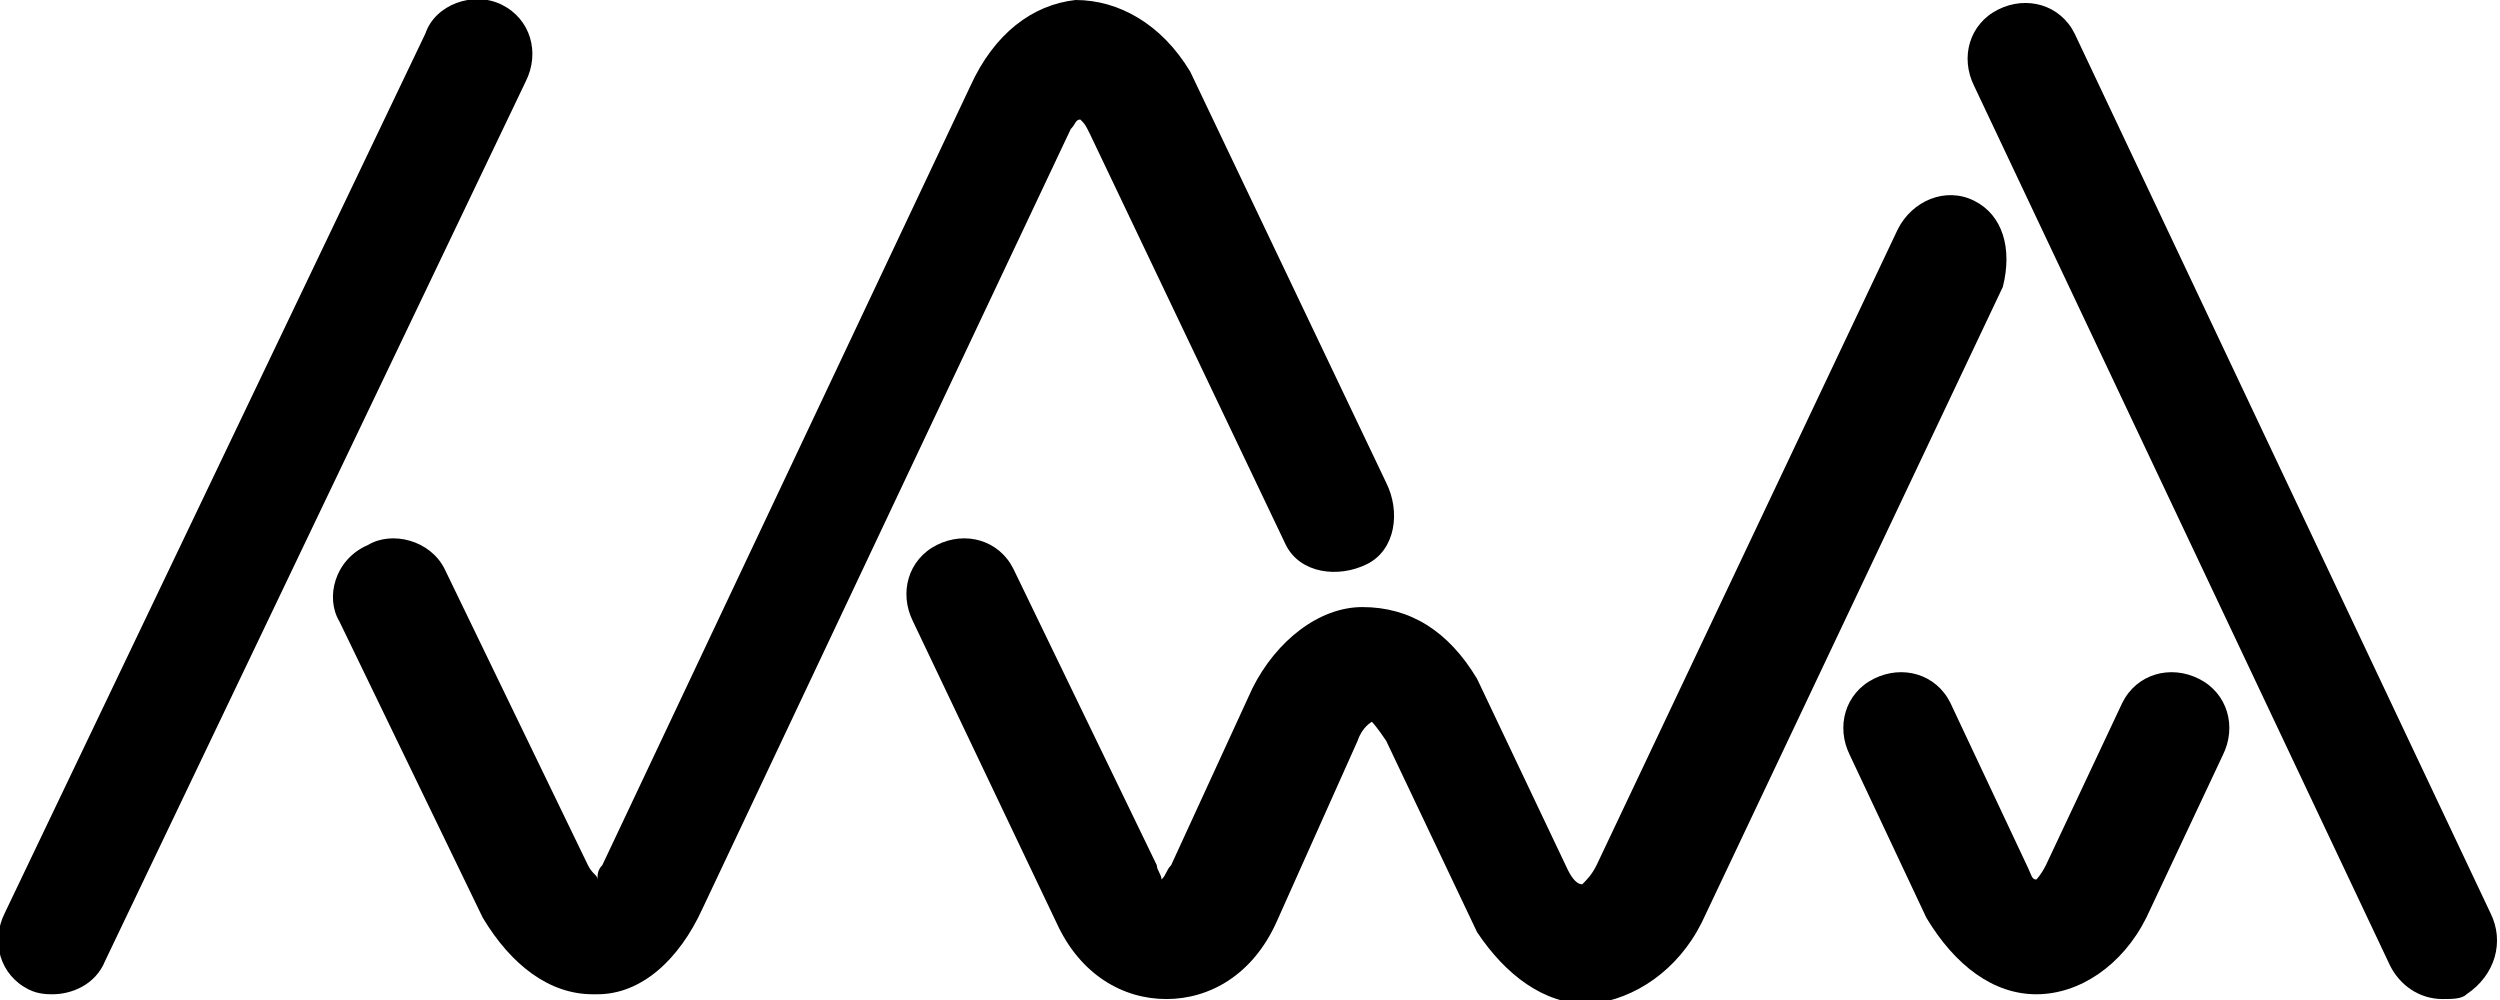
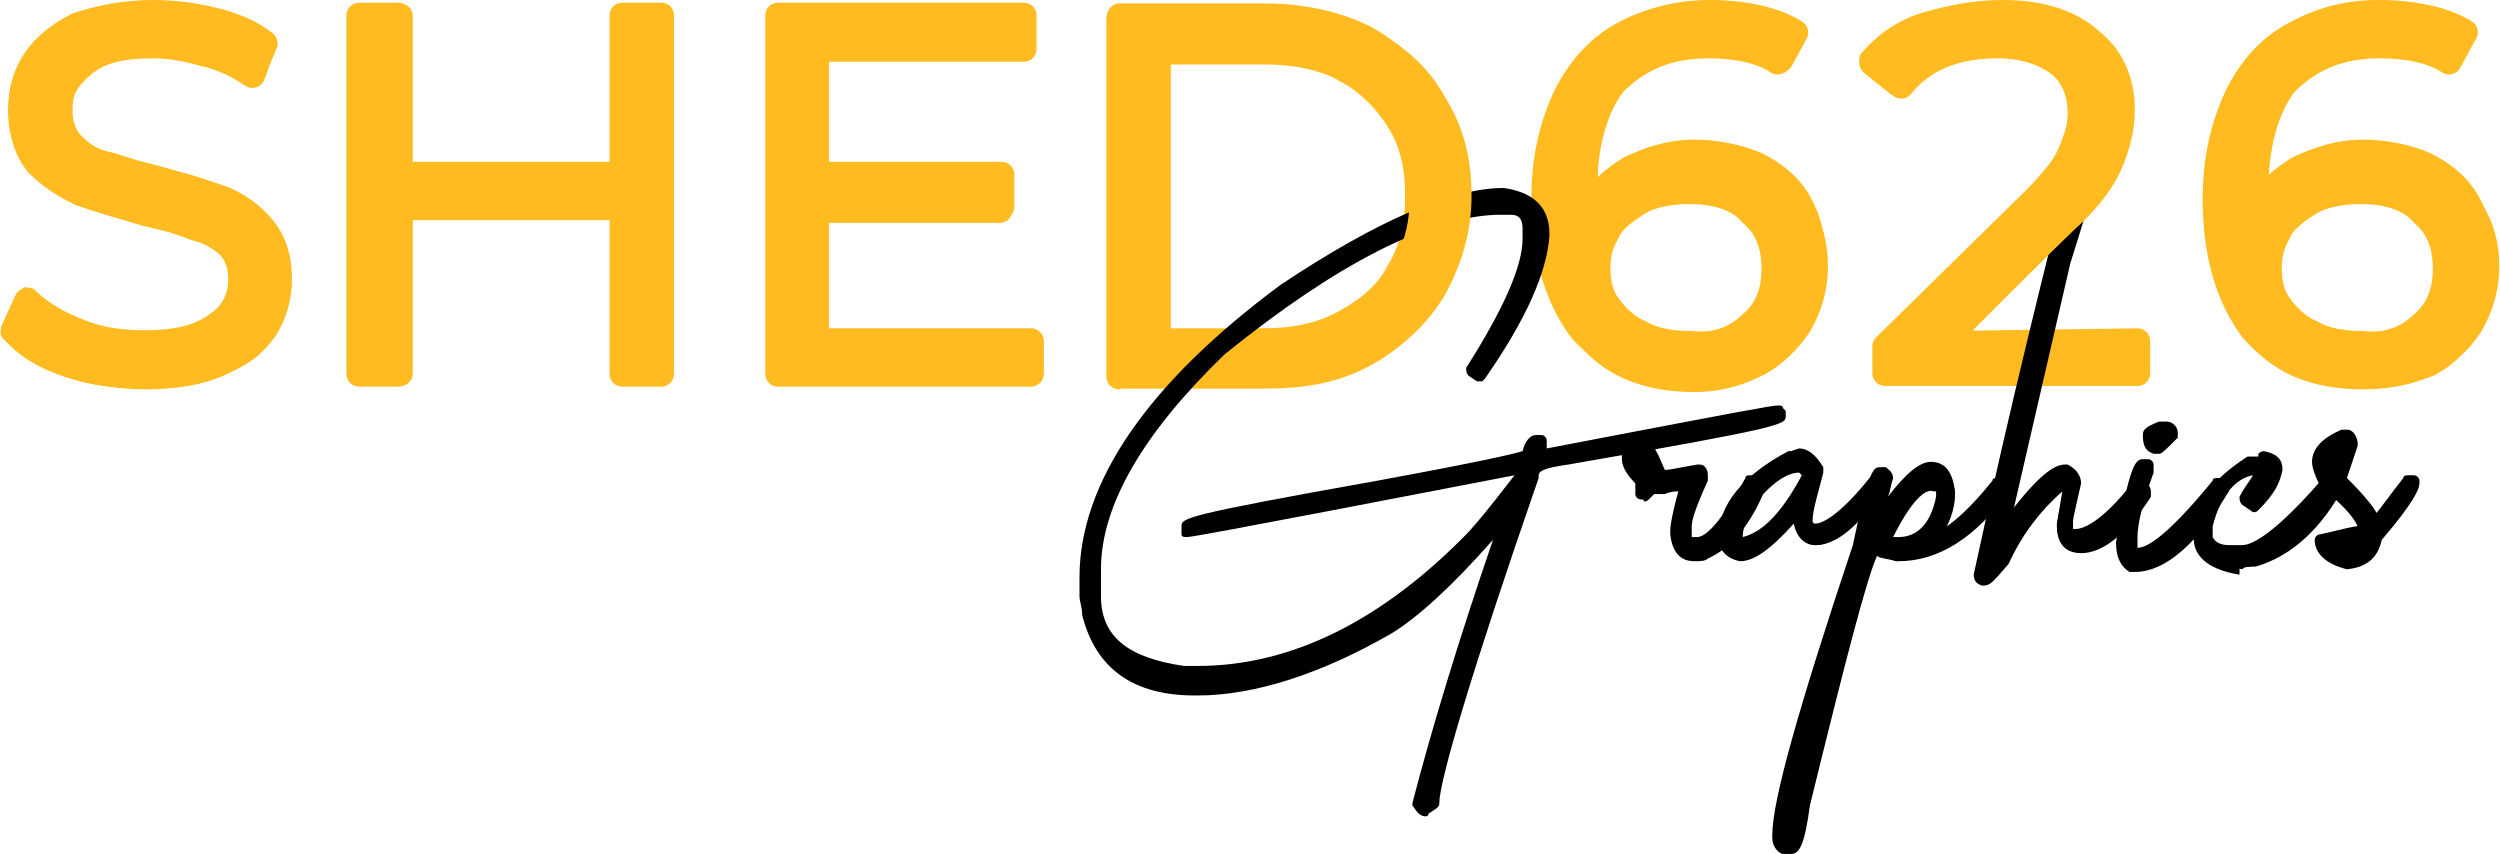
- <svg xmlns="http://www.w3.org/2000/svg" version="1.1" id="Layer_1" x="0px" y="0px" viewBox="0 0 52.3 20.9" style="enable-background:new 0 0 52.3 20.9;" xml:space="preserve">
+ <svg xmlns="http://www.w3.org/2000/svg" version="1.1" id="Layer_1" x="0px" y="0px" viewBox="0 0 93.1 31.8" style="enable-background:new 0 0 93.1 31.8;" xml:space="preserve">
+   <style type="text/css">
+ 	.st0{fill:#FFBB1F;stroke:#FFBB1F;stroke-width:0.946;stroke-linecap:round;stroke-linejoin:round;stroke-miterlimit:10;}
+ 	.st1{fill:#FFBB1F;}
+ </style>
  <g>
-     <path d="M10.5,0.1c-0.6-0.3-1.4,0-1.6,0.6L0.1,19.1c-0.3,0.6-0.1,1.3,0.5,1.6c0.2,0.1,0.4,0.1,0.5,0.1c0.4,0,0.9-0.2,1.1-0.7   L11,1.7C11.3,1.1,11.1,0.4,10.5,0.1z" />
-     <path d="M41.3,4.2c-0.6-0.3-1.3,0-1.6,0.6l-6.3,13.3c-0.1,0.2-0.2,0.3-0.3,0.4c-0.1,0-0.2-0.1-0.3-0.3l-1.9-4   c-0.6-1-1.4-1.5-2.4-1.5c-0.9,0-1.8,0.7-2.3,1.7l-1.7,3.7c-0.1,0.1-0.1,0.2-0.2,0.3c0-0.1-0.1-0.2-0.1-0.3l-3-6.2   c-0.3-0.6-1-0.8-1.6-0.5s-0.8,1-0.5,1.6l3,6.3c0.5,1.1,1.4,1.6,2.3,1.6l0,0c0.9,0,1.8-0.5,2.3-1.6l1.7-3.8c0.1-0.3,0.3-0.4,0.3-0.4   s0.1,0.1,0.3,0.4l1.9,4c0.6,0.9,1.4,1.5,2.3,1.5h0.1c0.9-0.1,1.8-0.7,2.3-1.7L41.9,6C42.1,5.2,41.9,4.5,41.3,4.2z" />
-     <path d="M52.1,19.1L43.4,0.7c-0.3-0.6-1-0.8-1.6-0.5s-0.8,1-0.5,1.6L50,20.2c0.2,0.4,0.6,0.7,1.1,0.7c0.2,0,0.4,0,0.5-0.1   C52.2,20.4,52.4,19.7,52.1,19.1z" />
-     <path d="M22.6,2.5c0.1,0.1,0.1,0.1,0.2,0.3l4.1,8.6c0.3,0.6,1.1,0.7,1.7,0.4s0.7-1.1,0.4-1.7l-4.1-8.6c-0.6-1-1.5-1.5-2.4-1.5   c-0.9,0.1-1.7,0.7-2.2,1.8l-7.7,16.3c-0.1,0.1-0.1,0.2-0.1,0.3c0-0.1-0.1-0.1-0.2-0.3l-3-6.2c-0.3-0.6-1.1-0.8-1.6-0.5   C7,11.7,6.8,12.5,7.1,13l3,6.2c0.6,1,1.4,1.6,2.3,1.6h0.1c0.9,0,1.7-0.7,2.2-1.8l7.7-16.3C22.5,2.6,22.5,2.5,22.6,2.5z" />
-     <path d="M46,14.2c-0.6-0.3-1.3-0.1-1.6,0.5l-1.6,3.4c-0.1,0.2-0.2,0.3-0.2,0.3c-0.1,0-0.1-0.1-0.2-0.3l-1.6-3.4   c-0.3-0.6-1-0.8-1.6-0.5s-0.8,1-0.5,1.6l1.6,3.4c0.6,1,1.4,1.6,2.3,1.6c0.9,0,1.8-0.6,2.3-1.6l1.6-3.4C46.8,15.2,46.6,14.5,46,14.2   z" />
+     <g>
+       <path class="st0" d="M2.6,13.6c-0.9-0.3-1.6-0.7-2.1-1.3L1,11.2c0.5,0.5,1.1,0.9,1.9,1.2c0.8,0.3,1.6,0.4,2.5,0.4    c1.2,0,2.1-0.2,2.7-0.7c0.6-0.4,0.9-1,0.9-1.7c0-0.5-0.2-1-0.5-1.3C8.2,8.9,7.8,8.6,7.3,8.5c-0.5-0.2-1.1-0.4-2-0.6    C4.4,7.6,3.6,7.4,3,7.2C2.4,6.9,1.9,6.6,1.4,6.1C1,5.6,0.8,5,0.8,4.1c0-0.7,0.2-1.3,0.5-1.8C1.7,1.7,2.2,1.3,3,1    c0.7-0.3,1.7-0.5,2.7-0.5c0.8,0,1.5,0.1,2.2,0.3C8.7,1,9.3,1.3,9.8,1.7L9.4,2.8C8.8,2.4,8.2,2.1,7.6,2C6.9,1.8,6.3,1.7,5.7,1.7    c-1.2,0-2,0.2-2.6,0.7s-0.9,1-0.9,1.7c0,0.5,0.2,1,0.5,1.3C3,5.7,3.4,6,3.9,6.1s1.1,0.4,2,0.6c1,0.2,1.8,0.5,2.4,0.7    C8.8,7.6,9.4,8,9.8,8.5c0.4,0.5,0.6,1.1,0.6,1.9c0,0.7-0.2,1.3-0.5,1.8c-0.4,0.6-0.9,1-1.7,1.3C7.4,13.9,6.5,14,5.4,14    C4.4,14,3.5,13.9,2.6,13.6z" />
+       <path class="st0" d="M24.6,0.6l0,13.3h-1.4l0-6.2l-8.3,0l0,6.2l-1.4,0l0-13.3l1.4,0l0,5.9l8.3,0l0-5.9L24.6,0.6z" />
+       <path class="st0" d="M38.4,12.7l0,1.2l-9.4,0l0-13.3l9.1,0l0,1.2l-7.7,0l0,4.7l6.9,0l0,1.2l-6.9,0l0,5L38.4,12.7z" />
+       <path class="st0" d="M41.7,0.6l5.4,0c1.4,0,2.7,0.3,3.7,0.8c1.1,0.6,1.9,1.4,2.5,2.4c0.6,1,0.9,2.2,0.9,3.5s-0.3,2.4-0.9,3.5    c-0.6,1-1.4,1.8-2.5,2.4c-1.1,0.6-2.3,0.8-3.7,0.8l-5.4,0L41.7,0.6z M47,12.7c1.2,0,2.2-0.2,3.1-0.7c0.9-0.5,1.6-1.1,2-1.9    c0.5-0.8,0.7-1.8,0.7-2.8c0-1.1-0.2-2-0.7-2.8c-0.5-0.8-1.2-1.5-2-1.9C49.2,2,48.2,1.8,47,1.8l-3.9,0l0,10.9L47,12.7z" />
+       <path class="st0" d="M65.4,6.4c0.7,0.3,1.2,0.8,1.6,1.4c0.4,0.6,0.6,1.3,0.6,2.1c0,0.8-0.2,1.5-0.6,2.2c-0.4,0.6-0.9,1.1-1.6,1.4    C64.7,13.9,63.9,14,63,14c-1.8,0-3.1-0.6-4.1-1.7c-0.9-1.2-1.4-2.8-1.4-4.9c0-1.5,0.3-2.7,0.8-3.8c0.5-1,1.2-1.8,2.1-2.3    s2-0.8,3.2-0.8c1.3,0,2.4,0.2,3.2,0.7l-0.6,1.1c-0.6-0.4-1.5-0.6-2.6-0.6c-1.5,0-2.6,0.5-3.5,1.4C59.4,4,59,5.4,59,7.1    c0,0.3,0,0.7,0.1,1.1c0.3-0.7,0.9-1.3,1.6-1.7c0.7-0.4,1.6-0.6,2.5-0.6C64,5.9,64.8,6.1,65.4,6.4z M65.3,12.1    c0.6-0.5,0.9-1.2,0.9-2.1c0-0.9-0.3-1.6-0.9-2.1c-0.6-0.5-1.4-0.8-2.4-0.8c-0.7,0-1.3,0.1-1.8,0.4c-0.5,0.3-0.9,0.6-1.2,1    C59.6,9,59.5,9.5,59.5,10c0,0.5,0.1,1,0.4,1.4c0.3,0.4,0.7,0.8,1.2,1c0.5,0.3,1.2,0.4,1.9,0.4C64,12.9,64.7,12.6,65.3,12.1z" />
+       <path class="st0" d="M79.6,12.7v1.2l-9.4,0v-1l5.5-5.4c0.7-0.7,1.2-1.3,1.4-1.8c0.2-0.5,0.4-1,0.4-1.5c0-0.8-0.3-1.4-0.8-1.8    c-0.5-0.4-1.3-0.7-2.3-0.7c-1.6,0-2.8,0.5-3.6,1.5l-1-0.8c0.5-0.6,1.2-1.1,2-1.4c0.8-0.3,1.7-0.5,2.7-0.5c1.4,0,2.4,0.3,3.2,1    C78.6,2.1,79,3,79,4.1c0,0.7-0.2,1.3-0.5,2c-0.3,0.6-0.9,1.4-1.7,2.2l-4.5,4.5L79.6,12.7z" />
+       <path class="st0" d="M90.4,6.4c0.7,0.3,1.2,0.8,1.6,1.4c0.4,0.6,0.6,1.3,0.6,2.1c0,0.8-0.2,1.5-0.6,2.2c-0.4,0.6-0.9,1.1-1.6,1.4    C89.7,13.9,88.9,14,88,14c-1.8,0-3.1-0.6-4.1-1.7c-0.9-1.2-1.4-2.8-1.4-4.9c0-1.5,0.3-2.7,0.8-3.8c0.5-1,1.2-1.8,2.1-2.3    c0.9-0.5,2-0.8,3.2-0.8c1.3,0,2.4,0.2,3.2,0.7l-0.6,1.1c-0.6-0.4-1.5-0.6-2.6-0.6c-1.5,0-2.6,0.5-3.5,1.4C84.4,4,84,5.4,84,7.1    c0,0.3,0,0.7,0.1,1.1c0.3-0.7,0.9-1.3,1.6-1.7c0.7-0.4,1.6-0.6,2.5-0.6C89,5.9,89.8,6.1,90.4,6.4z M90.3,12.1    c0.6-0.5,0.9-1.2,0.9-2.1c0-0.9-0.3-1.6-0.9-2.1c-0.6-0.5-1.4-0.8-2.4-0.8c-0.7,0-1.3,0.1-1.8,0.4c-0.5,0.3-0.9,0.6-1.2,1    C84.6,9,84.5,9.5,84.5,10c0,0.5,0.1,1,0.4,1.4c0.3,0.4,0.7,0.8,1.2,1c0.5,0.3,1.2,0.4,1.9,0.4C89,12.9,89.7,12.6,90.3,12.1z" />
+     </g>
+     <g>
+       <g>
+         <path d="M56,7.3c1,0.1,1.5,0.6,1.5,1.4v0.1c-0.1,1.3-0.8,3-2.4,5.1l-0.3-0.2c1.4-2.3,2.2-3.9,2.2-4.9V8.5C57,8,56.7,7.8,56.3,7.8     h-0.6c-2.6,0.1-6,1.8-10.2,5.3c-3.1,3-4.7,5.7-4.7,8.2l0,1c0,1.6,1.1,2.5,3.3,2.8h0.5c3.5,0,7-1.7,10.2-5.1     c0.9-1,1.5-1.8,1.8-2.2v-0.3c-8.1,1.5-12.2,2.3-12.4,2.3l-0.1-0.1v-0.1c0-0.2,2.4-0.6,7.2-1.4c3.4-0.7,5.3-1.1,5.6-1.2     c0.1-0.4,0.2-0.6,0.3-0.6h0.2c0,0,0,0.1,0.1,0.2c0,0.1-0.1,0.2-0.1,0.3c0,0.1,0.1,0.1,0.1,0.1c5.5-1.1,8.4-1.6,8.7-1.6l0.1,0.1     v0.1c0,0.1-2.6,0.6-7.9,1.6c-0.9,0.1-1.3,0.3-1.3,0.7c-2.5,7.3-3.7,11.3-3.7,12.2l-0.3,0.2H53c-0.1,0-0.1-0.1-0.2-0.3     c0.8-2.9,1.8-6.4,3.2-10.4h-0.2c-1.7,2-3.1,3.3-4.2,3.9c-2.6,1.5-5,2.2-7.1,2.2h-0.1c-2.2,0-3.5-0.9-4-2.8c0-0.2-0.1-0.4-0.1-0.7     l0-0.7c0-3.5,2.5-7,7.4-10.7C51.4,8.4,54.1,7.3,56,7.3z" />
+         <path d="M53.1,30.4L53.1,30.4c-0.3,0-0.4-0.3-0.5-0.4c0,0,0-0.1,0-0.1c0.7-2.7,1.7-6,3-9.8c-1.5,1.7-2.8,2.9-3.8,3.5     c-2.6,1.5-5.1,2.3-7.2,2.3h-0.1c-2.3,0-3.7-1-4.2-3c0-0.3-0.1-0.5-0.1-0.7l0-0.7c0-3.5,2.5-7.2,7.5-10.9C51.3,8.2,54.1,7,56,7     c0,0,0,0,0,0c1.4,0.2,1.7,1,1.7,1.7v0.1c-0.1,1.3-0.8,3-2.4,5.3c0,0-0.1,0.1-0.1,0.1c-0.1,0-0.1,0-0.2,0l-0.3-0.2     c-0.1-0.1-0.1-0.2-0.1-0.3c1.4-2.2,2.1-3.8,2.1-4.8V8.5C56.7,8.1,56.5,8,56.3,8h-0.6c-2.5,0.1-5.9,1.8-10.1,5.2     c-3,2.9-4.6,5.6-4.6,8l0,1c0,1.5,1,2.3,3.1,2.6l0.5,0c3.5,0,6.9-1.7,10.1-5c0.8-0.9,1.3-1.6,1.7-2.1C44.5,20,44.3,20,44.2,20     c-0.1,0-0.2,0-0.2-0.1L44,19.8c0,0,0-0.1,0-0.1v-0.1c0-0.3,0-0.4,7.3-1.7c3.8-0.7,5.1-1,5.4-1.1c0.1-0.4,0.3-0.6,0.5-0.6h0.2     c0.1,0,0.2,0.1,0.2,0.2c0,0,0,0,0,0c0,0,0,0,0,0.1c0,0.1,0,0.1,0,0.2c0,0,0,0,0,0c7.3-1.4,8.4-1.6,8.6-1.6c0.1,0,0.2,0,0.2,0.1     l0.1,0.1c0,0,0,0.1,0,0.1v0.1c0,0.3,0,0.4-8.1,1.8c-0.7,0.1-1.1,0.2-1.1,0.4c0,0,0,0,0,0.1c-2.5,7.2-3.7,11.3-3.7,12.1     c0,0.1,0,0.1-0.1,0.2l-0.3,0.2C53.2,30.3,53.2,30.4,53.1,30.4z M53.1,29.9C53.1,29.9,53.1,29.9,53.1,29.9L53.1,29.9     c0.1-0.2,0.1-0.4,0.2-0.6C53.2,29.5,53.1,29.7,53.1,29.9z M44.1,25.3c0.1,0,0.2,0,0.4,0h0.1c0.2,0,0.4,0,0.7,0     c-0.2,0-0.4,0-0.6,0H44.1z M42.1,24.7c0.5,0.3,1.2,0.5,2,0.6C43.3,25.2,42.6,25,42.1,24.7z M53.1,22c-0.6,0.5-1.2,0.9-1.8,1.3     c0.1,0,0.2-0.1,0.2-0.1C52,22.8,52.5,22.5,53.1,22z M55.9,19.2h0.2c0.1,0,0.1,0,0.2,0.1c0,0.1,0.1,0.1,0,0.2     c-0.3,0.9-0.6,1.8-0.9,2.7c0.4-1.3,0.9-2.7,1.4-4.2C56.6,18.2,56.3,18.7,55.9,19.2z M56.7,17.3c0.1,0,0.1,0,0.1,0.1     c0.1,0,0.1,0.1,0.1,0.2v0.3c0,0,0,0,0,0c0-0.3,0.3-0.5,0.5-0.6c-0.1-0.1-0.2-0.2-0.2-0.3c0,0,0-0.1,0-0.1c0,0.1-0.1,0.1-0.1,0.3     c0,0.1-0.1,0.1-0.1,0.1c-0.1,0-0.4,0.1-1.7,0.4C55.7,17.5,56.2,17.4,56.7,17.3C56.6,17.3,56.6,17.3,56.7,17.3z M48.4,10.6     c-0.1,0.1-0.3,0.2-0.4,0.3c-0.1,0.1-0.3,0.2-0.4,0.3C47.8,11,48.1,10.8,48.4,10.6z M57.3,8.5l0,0.3c0,0.1,0,0.2,0,0.2     c0-0.1,0-0.2,0-0.3V8.7C57.3,8.6,57.3,8.6,57.3,8.5z M57.2,8.3c0,0,0,0.1,0,0.1C57.3,8.4,57.2,8.3,57.2,8.3z M56,7.5     c-0.5,0-1.2,0.1-1.9,0.3c0.6-0.1,1.1-0.2,1.6-0.2l0.6,0c0,0,0,0,0.1,0C56.3,7.5,56.1,7.5,56,7.5z" />
+       </g>
+       <g>
+         <path d="M61,16.5c0.3,0,0.6,0.4,0.8,1.2h0.2c0.2,0,0.7-0.1,1.2-0.2c0.1,0,0.1,0.1,0.1,0.1v0.1c-0.4,1-0.5,1.6-0.5,1.9v0.5     c0,0.1,0.1,0.1,0.2,0.2h0.3c0.5,0,1.1-0.8,2-2.3h0.1c0.1,0,0.1,0.1,0.1,0.1v0.1c-0.5,1.2-1.1,2-2,2.4c-0.1,0-0.2,0.1-0.4,0.1     c-0.4,0-0.6-0.3-0.7-0.8v-0.1c0-0.2,0.1-0.7,0.3-1.6v-0.1h-0.1c-0.1,0-0.3,0-0.7,0.1l-0.4-0.1c0,0-0.1,0.1-0.3,0.3     c-0.1,0-0.2-0.1-0.2-0.1v-0.3c-0.4-0.4-0.5-0.6-0.5-0.9v-0.3C60.7,16.6,60.8,16.5,61,16.5z M61,17v0.2c0,0.1,0.1,0.1,0.2,0.2h0.1     v-0.2C61.2,17.1,61.2,17.1,61,17L61,17z" />
+         <path d="M63.1,20.9c-0.3,0-0.8-0.1-0.9-1l0-0.1c0-0.1,0-0.4,0.3-1.5c-0.1,0-0.3,0-0.5,0.1c0,0,0,0-0.1,0l-0.3,0     c-0.1,0.1-0.1,0.1-0.2,0.2c-0.1,0.1-0.2,0.1-0.2,0c-0.1,0-0.1,0-0.1,0c-0.1,0-0.2-0.1-0.2-0.2V18c-0.4-0.4-0.5-0.7-0.5-0.9v-0.3     c0,0,0-0.1,0-0.1c0.1-0.2,0.3-0.4,0.6-0.4c0.6,0,0.8,0.8,1,1.2h0c0.2,0,0.6-0.1,1.2-0.2c0,0,0.1,0,0.1,0c0.2,0,0.3,0.2,0.3,0.4     v0.1c0,0,0,0.1,0,0.1C63.1,19,63,19.4,63,19.6V20c0,0,0,0,0,0h0.2c0.2,0,0.7-0.2,1.8-2.2c0-0.1,0.1-0.1,0.2-0.1h0.1     c0.2,0,0.4,0.2,0.4,0.4v0.1c0,0,0,0.1,0,0.1c-0.5,1.2-1.2,2.1-2.1,2.5C63.5,20.9,63.3,20.9,63.1,20.9z M62.8,17.8     c0.1,0,0.2,0.1,0.2,0.2v0c0-0.1,0.1-0.2,0.1-0.3C63,17.8,62.9,17.8,62.8,17.8z M61.1,17.6c0,0,0.1,0.1,0.1,0.1     c0,0,0.1,0.1,0.1,0.2V18c0,0,0,0,0,0c0,0,0-0.1,0.1-0.1c0,0,0.1-0.1,0.1-0.1c0,0,0,0,0,0c0-0.1-0.1-0.2-0.1-0.3     c0,0.1-0.1,0.2-0.2,0.2L61.1,17.6C61.1,17.6,61.1,17.6,61.1,17.6z M61,16.8c0,0-0.1,0-0.1,0.1C60.9,16.8,60.9,16.8,61,16.8     L61,16.8C61,16.8,61,16.8,61,16.8z" />
+       </g>
+       <g>
+         <path d="M67.1,17c0.2,0,0.4,0.2,0.7,0.6c-0.3,0.9-0.4,1.5-0.4,1.9c0.1,0.2,0.2,0.3,0.3,0.3c0.5,0,1.3-0.6,2.3-1.8H70v0.3     c-0.9,1.3-1.7,2-2.4,2c-0.3,0-0.6-0.3-0.7-1h-0.1c-0.9,1-1.6,1.4-2,1.4c-0.4-0.1-0.6-0.3-0.6-0.7c0-1.1,0.8-2.1,2.5-3L67.1,17z      M64.6,20v0.1c0,0.1,0.1,0.1,0.2,0.2c0.9-0.2,1.7-1.1,2.5-2.6v-0.1c0-0.1-0.1-0.2-0.3-0.3c-0.6,0-1.3,0.5-2.1,1.6     C64.7,19.4,64.6,19.7,64.6,20z" />
+         <path d="M64.8,20.9C64.3,20.8,64,20.5,64,20c0-1.2,0.9-2.3,2.6-3.2c0,0,0,0,0.1,0l0.3-0.1c0,0,0,0,0,0c0.3,0,0.6,0.2,0.9,0.7     c0,0.1,0,0.1,0,0.2c-0.2,0.8-0.4,1.4-0.4,1.8c0,0.1,0.1,0.1,0.1,0.1c0.3,0,1-0.4,2.1-1.8c0-0.1,0.1-0.1,0.2-0.1H70     c0.1,0,0.2,0.1,0.2,0.2v0.3c0,0,0,0.1,0,0.1c-1,1.4-1.8,2.1-2.6,2.1c-0.4,0-0.7-0.3-0.8-0.8C65.9,20.5,65.3,20.9,64.8,20.9z      M64.9,20C64.9,20,64.9,20,64.9,20c0.8-0.2,1.5-1,2.2-2.3c0,0,0,0-0.1-0.1c-0.5,0-1.2,0.5-1.9,1.5C65,19.5,64.9,19.7,64.9,20     L64.9,20z M66.9,19L66.9,19c0.1,0,0.2,0,0.3,0.1c0-0.2,0.1-0.5,0.2-0.9C67.2,18.5,67,18.8,66.9,19C66.8,19,66.9,19,66.9,19z" />
+       </g>
+       <g>
+         <path d="M72.1,17.4c0.4,0,0.6,0.3,0.7,0.9v0.1c0,0.5-0.2,1-0.6,1.4l0.1,0.1c0.4,0,1.2-0.7,2.3-2h0.2l0,0.2     c-1.1,1.7-2.5,2.5-3.9,2.5c-0.5-0.1-0.8-0.2-0.8-0.2h-0.1c-0.4,0.7-1.2,3.8-2.6,9.5c-0.3,1.1-0.5,1.6-0.7,1.6h-0.2     c-0.1,0-0.2-0.2-0.2-0.4v-0.1c0-1.2,1-4.8,3-10.8c0.4-1.8,0.7-2.8,0.8-2.8l0.1,0c0.1,0,0.1,0.1,0.1,0.1c-0.2,0.7-0.3,1.2-0.3,1.3     v0.1h0.1C71,18,71.6,17.4,72.1,17.4z M70.2,20c0,0.1,0.1,0.1,0.1,0.1h0.3c0.8,0,1.4-0.6,1.6-1.7l0-0.3c0-0.1-0.1-0.1-0.2-0.2H72     C71.5,17.9,70.9,18.6,70.2,20z" />
+         <path d="M66.7,31.8h-0.2c0,0,0,0-0.1,0c-0.1,0-0.4-0.2-0.4-0.6v-0.1c0-1.3,1-4.8,3-10.8c0.6-2.9,0.8-2.9,1-2.9h0.1     c0.2,0,0.4,0.2,0.4,0.4c-0.1,0.3-0.1,0.5-0.2,0.7c0.7-0.9,1.2-1.3,1.6-1.3c0.4,0,0.8,0.2,0.9,1.1l0,0.1c0,0.4-0.1,0.8-0.3,1.2     c0.3-0.2,0.9-0.7,1.7-1.7c0-0.1,0.1-0.1,0.2-0.1h0.2c0.1,0,0.2,0.1,0.2,0.2v0.2c0,0,0,0.1,0,0.1c-1.2,1.7-2.6,2.6-4.1,2.6     c0,0,0,0-0.1,0c-0.3-0.1-0.6-0.1-0.7-0.2c-0.4,0.9-1.2,4-2.5,9.3C67.2,31.5,67,31.8,66.7,31.8z M66.5,31.4L66.5,31.4     c0.1-0.1,0.3-0.3,0.6-1.4c1.3-5.8,2.2-8.9,2.6-9.6c0-0.1,0.1-0.1,0.2-0.1H70c0,0,0,0,0.1,0C70,20.2,70,20.2,70,20.1     c0,0,0-0.1,0-0.1c0.1-0.2,0.2-0.4,0.3-0.6c0,0-0.1,0.1-0.2,0.1h-0.1c-0.1,0-0.2-0.1-0.2-0.2v-0.1c0,0,0-0.1,0-0.2     c-0.1,0.4-0.2,0.9-0.4,1.5c-2,5.9-3,9.5-3,10.7v0.1C66.5,31.3,66.5,31.4,66.5,31.4z M70.5,20.4c0.1,0,0.2,0,0.3,0.1     c0.5,0,0.9-0.1,1.4-0.3c-0.1,0-0.1-0.1-0.1-0.1l-0.1-0.1c0,0,0-0.1,0-0.1c-0.3,0.4-0.7,0.5-1.2,0.5H70.5z M70.2,20L70.2,20     L70.2,20z M70.5,20h0.2c0.7,0,1.2-0.5,1.4-1.5l0-0.2c0,0,0,0,0,0H72C71.8,18.2,71.3,18.4,70.5,20z M70.1,17.8L70.1,17.8     C70.1,17.8,70.1,17.8,70.1,17.8z M72,17.7h0.1c0,0,0.1,0,0.1,0c0,0,0.1,0,0.1,0.1C72.3,17.6,72.1,17.6,72,17.7     c0-0.1-0.1-0.1-0.2,0C71.8,17.7,71.9,17.7,72,17.7z" />
+       </g>
+       <g>
+         <path d="M77.5,6.2L77.5,6.2c0.2,0,0.2,0.1,0.2,0.1v0.1c0,0.3-0.3,1.4-0.9,3.2l-2.3,10.1h0.1c1-1.5,1.8-2.2,2.3-2.2     c0.3,0.1,0.4,0.3,0.4,0.5c-0.2,0.7-0.3,1.2-0.3,1.4v0.4c0,0.1,0.1,0.1,0.2,0.2h0.1c0.6,0,1.3-0.6,2.2-1.8h0.1     c0.1,0,0.1,0.1,0.1,0.1v0.1c-0.9,1.4-1.7,2-2.4,2c-0.4,0-0.7-0.3-0.7-0.8v-0.1l0.3-1.5h-0.3c-0.9,0.8-1.7,1.8-2.2,3     c-0.2,0.5-0.4,0.8-0.5,0.8h-0.1c-0.1,0-0.1-0.1-0.1-0.2c1.4-6.4,2.6-11.5,3.6-15.2L77.5,6.2z" />
+         <path d="M73.9,21.8L73.9,21.8c-0.2,0-0.4-0.1-0.4-0.4c1.4-6.5,2.7-11.6,3.6-15.2c0-0.1,0.1-0.1,0.1-0.1L77.4,6c0,0,0.1,0,0.1,0     h0.1c0.2,0,0.4,0.2,0.4,0.4v0.1c0,0.2-0.1,0.8-0.9,3.3l-2.1,9.1c1.1-1.4,1.6-1.6,1.9-1.6c0,0,0.1,0,0.1,0     c0.4,0.2,0.5,0.5,0.5,0.7c-0.2,0.9-0.3,1.3-0.3,1.4l0,0.3c0,0,0,0,0,0h0.1c0.3,0,1-0.3,2.1-1.7c0-0.1,0.1-0.1,0.2-0.1h0.1     c0.2,0,0.4,0.2,0.4,0.4v0.1c0,0,0,0.1,0,0.1c-0.9,1.4-1.8,2.1-2.6,2.1c-0.3,0-0.9-0.1-0.9-1l0-0.1l0.2-1.2     c-0.8,0.7-1.5,1.6-2,2.7C74.2,21.7,74.1,21.8,73.9,21.8z M74.3,19.8c-0.1,0.4-0.2,0.8-0.3,1.3c0-0.1,0.1-0.2,0.1-0.3     c0.1-0.3,0.3-0.6,0.5-0.9c0,0,0,0,0,0h-0.1C74.4,19.9,74.4,19.8,74.3,19.8C74.3,19.8,74.3,19.8,74.3,19.8z M76.8,17.7L76.8,17.7     C76.8,17.6,76.8,17.6,76.8,17.7C76.8,17.6,76.8,17.6,76.8,17.7z" />
+       </g>
+       <g>
+         <path d="M79.8,17.4H80c0,0,0,0.1,0.1,0.2c-0.4,1.1-0.6,1.9-0.6,2.4v0.6h0.3c0.5,0,1.5-0.9,3-2.6h0.2c0,0.1,0,0.1,0.1,0.1     c-1.3,1.9-2.5,2.9-3.5,2.9h-0.1c-0.3-0.1-0.4-0.4-0.4-0.9C79.4,18.3,79.6,17.4,79.8,17.4z M80.5,15.8h0.2c0.1,0,0.1,0.1,0.1,0.1     v0.1c-0.3,0.4-0.4,0.5-0.5,0.5h-0.1c-0.2-0.1-0.3-0.2-0.3-0.5C80,16.1,80.2,16,80.5,15.8z" />
+         <path d="M79.5,21.3L79.5,21.3c-0.1,0-0.1,0-0.2,0c-0.3-0.2-0.5-0.5-0.5-1.1c0.5-2.8,0.7-3.1,1-3.1H80c0.1,0,0.2,0.1,0.2,0.2     c0,0,0,0,0,0c0,0,0,0,0,0.1c0,0.1,0,0.1,0,0.2c-0.4,1.1-0.6,1.9-0.6,2.4v0.4h0c0.3,0,1-0.3,2.8-2.5c0-0.1,0.1-0.1,0.2-0.1h0.2     c0.1,0,0.2,0.1,0.2,0.2c0,0,0,0,0,0.1c0,0.1,0,0.2,0,0.2C81.8,20.3,80.6,21.3,79.5,21.3z M79.5,20.8L79.5,20.8c0.1,0,0.1,0,0.2,0     L79.5,20.8C79.5,20.8,79.5,20.8,79.5,20.8C79.5,20.8,79.5,20.8,79.5,20.8z M79.3,20.1C79.3,20.2,79.3,20.2,79.3,20.1     c0,0.1,0,0.2,0,0.3V20.1z M83,17.9L83,17.9L83,17.9z M80.4,16.9L80.4,16.9c-0.1,0-0.1,0-0.2,0c-0.3-0.1-0.4-0.3-0.4-0.7     c0-0.2,0.1-0.3,0.6-0.5c0,0,0.1,0,0.1,0h0.2c0.2,0,0.4,0.2,0.4,0.4v0.1c0,0,0,0.1,0,0.1C80.6,16.8,80.5,16.9,80.4,16.9z      M80.3,16.2c0,0.1,0,0.1,0.1,0.1c0,0,0.1-0.1,0.2-0.3h0C80.4,16.2,80.3,16.2,80.3,16.2z" />
+       </g>
+       <g>
+         <path d="M84.3,17.1c0.4,0,0.5,0.2,0.5,0.5c-0.1,0.4-0.3,0.8-0.8,1.3l-0.3-0.2c0.4-0.6,0.6-1,0.6-1.1h-0.1c-0.9,0-1.5,0.7-1.9,2.1     l0,0.5c0.2,0.3,0.5,0.5,0.9,0.5h0.5c0.7,0,1.8-0.9,3.3-2.7h0.2c0,0.1,0,0.1,0.1,0.1c-0.8,1.5-1.9,2.6-3.3,3c-0.3,0-0.4,0-0.5,0.1     c-1-0.2-1.5-0.6-1.5-1.2h-0.1c0-0.9,0.7-1.8,2-2.7C84.1,17.2,84.3,17.2,84.3,17.1z" />
+         <path d="M83.4,21.4C83.3,21.4,83.3,21.4,83.4,21.4c-1.3-0.2-1.7-0.8-1.7-1.3c0,0-0.1-0.1-0.1-0.2c0-1,0.7-2,2.1-2.9     c0,0,0.1,0,0.1,0c0.2,0,0.3,0,0.3,0c0,0,0,0,0-0.1c0,0,0.1-0.1,0.2-0.1c0.5,0.1,0.7,0.3,0.7,0.7c-0.1,0.5-0.3,0.9-0.9,1.5     c-0.1,0.1-0.2,0.1-0.3,0l-0.3-0.2c-0.1-0.1-0.1-0.2-0.1-0.3c0.2-0.4,0.4-0.6,0.5-0.8c-0.6,0.1-1.2,0.7-1.5,1.9v0.4     c0.1,0.2,0.3,0.3,0.6,0.3h0.5c0.4,0,1.3-0.5,3.1-2.6c0-0.1,0.1-0.1,0.2-0.1h0.2c0.1,0,0.2,0.1,0.2,0.2c0,0,0,0,0,0     c0,0.1,0,0.2,0,0.2c-0.8,1.6-2,2.6-3.4,3.1c0,0,0,0-0.1,0c-0.3,0-0.3,0-0.3,0C83.4,21.4,83.4,21.4,83.4,21.4z M83,20.9     c0.1,0,0.2,0.1,0.3,0.1c0.1,0,0.2-0.1,0.5-0.1c0,0,0.1,0,0.1,0c-0.1,0-0.2,0-0.3,0h-0.5C83.1,20.9,83,20.9,83,20.9z M86.3,18.9     c-0.6,0.7-1.2,1.2-1.6,1.5C85.3,20.1,85.9,19.6,86.3,18.9z M82,19.8c0,0,0.1,0.1,0.1,0.2c0,0,0,0.1,0,0.2L82,19.8     c0.1-0.1,0.1-0.1,0.1-0.1c0.1-0.4,0.2-0.7,0.4-1C82.2,19,82,19.4,82,19.8z M87.1,17.8L87.1,17.8L87.1,17.8z M84.2,17.4L84.2,17.4     c0.2,0,0.3,0.1,0.3,0.2c0,0,0,0,0,0c0,0,0,0,0-0.1c0-0.1,0-0.2-0.2-0.2C84.3,17.4,84.3,17.4,84.2,17.4z" />
+       </g>
+       <g>
+         <path d="M87.2,16.2h0.1c0.1,0,0.1,0.1,0.2,0.3l-0.5,1.3c0.8,0.8,1.2,1.3,1.2,1.5l0.2,0c0.1,0,0.5-0.5,1.2-1.4h0.2V18     c0,0.3-0.5,0.9-1.4,2c0,0.6-0.4,0.9-1.1,0.9c-0.7-0.2-1-0.5-1-0.9c1.1-0.2,1.6-0.4,1.6-0.5c0-0.4-0.5-0.9-1.4-1.6     c-0.2-0.3-0.3-0.6-0.3-0.8C86.3,16.8,86.6,16.5,87.2,16.2z M86.9,16.8c-0.2,0.2-0.3,0.4-0.3,0.5v0.1c0,0.1,0.1,0.1,0.1,0.1     l0.3-0.7L86.9,16.8z M87.1,20.3v0.1c0,0.1,0.1,0.1,0.1,0.1h0.5c0.1,0,0.2-0.1,0.3-0.3v-0.1C87.9,20.2,87.6,20.2,87.1,20.3z" />
+         <path d="M87.4,21.2C87.4,21.2,87.3,21.2,87.4,21.2c-0.8-0.2-1.2-0.6-1.2-1.1c0-0.1,0.1-0.2,0.2-0.2c0.9-0.2,1.2-0.3,1.4-0.3     c-0.1-0.2-0.3-0.6-1.3-1.4c0,0,0,0-0.1-0.1c-0.2-0.4-0.3-0.7-0.3-0.9c0-0.5,0.4-0.9,1.1-1.2c0,0,0.1,0,0.1,0h0.1     c0.3,0,0.4,0.4,0.4,0.5c0,0,0,0.1,0,0.1l-0.4,1.2c0.7,0.7,1,1.1,1.1,1.3c0.1-0.1,0.3-0.4,1-1.3c0-0.1,0.1-0.1,0.2-0.1h0.2     c0.1,0,0.2,0.1,0.2,0.2V18c0,0.2-0.2,0.7-1.4,2.1C88.6,20.5,88.4,21.1,87.4,21.2C87.4,21.2,87.4,21.2,87.4,21.2z M86.7,20.3     c0,0.1,0.1,0.2,0.2,0.2c0,0,0,0,0-0.1l0-0.2c0,0,0,0,0-0.1C86.8,20.3,86.8,20.3,86.7,20.3z M88,20c0.1,0,0.1,0,0.2,0.1     c0,0,0-0.1,0.1-0.1c0.1-0.1,0.2-0.2,0.2-0.3c0,0,0,0,0,0h-0.2c0,0-0.1,0-0.1,0c0,0,0,0,0,0.1c0,0.1,0,0.2-0.3,0.3     C88,20,88,20,88,20z M86.7,17.9c0,0,0.1,0.1,0.1,0.1c0-0.1,0-0.1,0-0.2l0-0.1c-0.1,0-0.2,0-0.3,0C86.6,17.7,86.7,17.8,86.7,17.9z      M87,16.6C87,16.6,87,16.6,87,16.6l0.1,0.1c0,0,0.1,0,0.1,0.1l0-0.1c0,0,0-0.1,0-0.1h0C87.2,16.5,87.1,16.5,87,16.6z" />
+       </g>
+     </g>
+     <g>
+       <g>
+         <path class="st1" d="M2.6,13.6c-0.9-0.3-1.6-0.7-2.1-1.3L1,11.2c0.5,0.5,1.1,0.9,1.9,1.2c0.8,0.3,1.6,0.4,2.5,0.4     c1.2,0,2.1-0.2,2.7-0.7c0.6-0.4,0.9-1,0.9-1.7c0-0.5-0.2-1-0.5-1.3C8.2,8.9,7.8,8.6,7.3,8.5c-0.5-0.2-1.1-0.4-2-0.6     C4.4,7.6,3.6,7.4,3,7.2C2.4,6.9,1.9,6.6,1.4,6.1C1,5.6,0.8,5,0.8,4.1c0-0.7,0.2-1.3,0.5-1.8C1.7,1.7,2.2,1.3,3,1     c0.7-0.3,1.7-0.5,2.7-0.5c0.8,0,1.5,0.1,2.2,0.3C8.7,1,9.3,1.3,9.8,1.7L9.4,2.8C8.8,2.4,8.2,2.1,7.6,2C6.9,1.8,6.3,1.7,5.7,1.7     c-1.2,0-2,0.2-2.6,0.7s-0.9,1-0.9,1.7c0,0.5,0.2,1,0.5,1.3C3,5.7,3.4,6,3.9,6.1s1.1,0.4,2,0.6c1,0.2,1.8,0.5,2.4,0.7     C8.8,7.6,9.4,8,9.8,8.5c0.4,0.5,0.6,1.1,0.6,1.9c0,0.7-0.2,1.3-0.5,1.8c-0.4,0.6-0.9,1-1.7,1.3C7.4,13.9,6.5,14,5.4,14     C4.4,14,3.5,13.9,2.6,13.6z" />
+         <path class="st1" d="M5.4,14.5c-1,0-2.1-0.2-3-0.5c-1-0.3-1.7-0.8-2.3-1.4C0,12.5,0,12.3,0.1,12.1L0.6,11     c0.1-0.1,0.2-0.2,0.3-0.3c0.1,0,0.3,0,0.4,0.1c0.4,0.4,1,0.8,1.8,1.1c0.7,0.3,1.5,0.4,2.3,0.4c1.1,0,1.9-0.2,2.4-0.6     c0.5-0.3,0.7-0.8,0.7-1.3c0-0.4-0.1-0.7-0.3-0.9c-0.3-0.3-0.6-0.5-1-0.6C6.7,8.7,6.1,8.6,5.3,8.4c-1-0.3-1.8-0.5-2.5-0.8     C2.1,7.3,1.6,6.9,1.1,6.4C0.6,5.8,0.3,5.1,0.3,4.1c0-0.8,0.2-1.5,0.6-2.1c0.4-0.6,1-1.1,1.8-1.5C3.6,0.2,4.6,0,5.7,0     c0.8,0,1.6,0.1,2.4,0.3c0.8,0.2,1.5,0.5,2,0.9c0.2,0.1,0.3,0.4,0.2,0.6L9.8,3C9.7,3.1,9.6,3.2,9.5,3.2c-0.1,0-0.3,0-0.4-0.1     C8.6,2.8,8,2.6,7.4,2.4C6.9,2.2,6.3,2.1,5.7,2.1c-1.1,0-1.8,0.2-2.4,0.6C2.9,3.1,2.7,3.5,2.7,4.1c0,0.4,0.1,0.7,0.3,1     c0.3,0.3,0.6,0.5,1,0.6C4.5,5.8,5.2,6,6,6.2C7,6.5,7.8,6.7,8.4,7c0.7,0.3,1.3,0.7,1.7,1.2c0.5,0.6,0.7,1.3,0.7,2.2     c0,0.8-0.2,1.5-0.6,2.1c-0.4,0.6-1,1.1-1.9,1.5C7.6,14.3,6.6,14.5,5.4,14.5z M1.1,12.2c0.4,0.4,1,0.7,1.7,0.9l0,0     c0.9,0.3,1.8,0.5,2.7,0.5c1,0,1.9-0.2,2.6-0.4c0.7-0.3,1.2-0.7,1.5-1.1c0.3-0.5,0.5-1,0.5-1.6c0-0.7-0.2-1.2-0.5-1.6     C9,8.4,8.6,8,8.1,7.8C7.5,7.6,6.7,7.4,5.8,7.1c-0.8-0.2-1.5-0.4-2-0.6c-0.6-0.2-1-0.5-1.4-0.9c-0.4-0.4-0.6-1-0.6-1.6     c0-0.9,0.4-1.6,1.1-2.1c0.7-0.5,1.7-0.8,2.9-0.8c0.6,0,1.3,0.1,2,0.3c0.5,0.1,1,0.3,1.4,0.6l0.1-0.3C8.8,1.6,8.4,1.4,7.8,1.2     C7.1,1,6.4,0.9,5.7,0.9c-1,0-1.9,0.2-2.6,0.5C2.5,1.7,2,2.1,1.7,2.5C1.4,3,1.3,3.5,1.3,4.1c0,0.7,0.2,1.3,0.5,1.6     c0.4,0.4,0.8,0.7,1.4,0.9C3.7,7,4.5,7.2,5.5,7.4C6.3,7.7,7,7.8,7.5,8c0.5,0.2,1,0.5,1.4,0.8c0.4,0.4,0.6,1,0.6,1.6     c0,0.9-0.4,1.6-1.1,2.1c-0.7,0.5-1.7,0.7-3,0.7c-0.9,0-1.8-0.2-2.6-0.5c-0.6-0.2-1.2-0.5-1.6-0.9L1.1,12.2z" />
+       </g>
+       <g>
+         <path class="st1" d="M24.6,0.6l0,13.3h-1.4l0-6.2l-8.3,0l0,6.2l-1.4,0l0-13.3l1.4,0l0,5.9l8.3,0l0-5.9L24.6,0.6z" />
+         <path class="st1" d="M24.6,14.4h-1.4c-0.3,0-0.5-0.2-0.5-0.5l0-5.7l-7.4,0l0,5.7c0,0.3-0.2,0.5-0.5,0.5h-1.4     c-0.3,0-0.5-0.2-0.5-0.5l0-13.3c0-0.3,0.2-0.5,0.5-0.5l1.4,0c0.3,0,0.5,0.2,0.5,0.5l0,5.5l7.4,0l0-5.5c0-0.3,0.2-0.5,0.5-0.5     l1.4,0c0.3,0,0.5,0.2,0.5,0.5l0,13.3C25.1,14.2,24.9,14.4,24.6,14.4z M23.7,13.5l0.4,0l0-12.4l-0.4,0l0,5.5     c0,0.3-0.2,0.5-0.5,0.5l-8.3,0c-0.3,0-0.5-0.2-0.5-0.5l0-5.5l-0.5,0l0,12.4h0.5l0-5.7c0-0.3,0.2-0.5,0.5-0.5l8.3,0     c0.3,0,0.5,0.2,0.5,0.5L23.7,13.5z" />
+       </g>
+       <g>
+         <path class="st1" d="M38.4,12.7l0,1.2l-9.4,0l0-13.3l9.1,0l0,1.2l-7.7,0l0,4.7l6.9,0l0,1.2l-6.9,0l0,5L38.4,12.7z" />
+         <path class="st1" d="M38.4,14.4l-9.4,0c-0.3,0-0.5-0.2-0.5-0.5l0-13.3c0-0.3,0.2-0.5,0.5-0.5l9.1,0c0.3,0,0.5,0.2,0.5,0.5l0,1.2     c0,0.3-0.2,0.5-0.5,0.5l-7.3,0l0,3.8l6.4,0c0.3,0,0.5,0.2,0.5,0.5l0,1.2c0,0.3-0.2,0.5-0.5,0.5l-6.4,0l0,4l7.5,0     c0.3,0,0.5,0.2,0.5,0.5l0,1.2C38.9,14.2,38.6,14.4,38.4,14.4z M29.4,13.5l8.5,0v-0.3l-7.5,0c-0.3,0-0.5-0.2-0.5-0.5l0-5     c0-0.3,0.2-0.5,0.5-0.5l6.4,0l0-0.3l-6.4,0c-0.3,0-0.5-0.2-0.5-0.5l0-4.7c0-0.3,0.2-0.5,0.5-0.5l7.3,0V1.1l-8.2,0L29.4,13.5z" />
+       </g>
+       <g>
+         <path class="st1" d="M51.1,13.5c1.2-0.6,2.1-1.5,2.7-2.5c0.6-1.1,1-2.3,1-3.7c0-1.4-0.3-2.6-1-3.7c-0.6-1.1-1.5-1.9-2.7-2.5     c-1.1-0.6-2.5-0.9-4-0.9l-5.4,0c-0.3,0-0.5,0.2-0.5,0.5l0,13.3c0,0.3,0.2,0.5,0.5,0.5l1.9-2.2l0-9.9l3.5,0c1.1,0,2,0.2,2.8,0.6     c0.8,0.4,1.4,1,1.9,1.7c0.4,0.7,0.7,1.6,0.7,2.6c0,1-0.2,1.8-0.7,2.6c-0.4,0.7-1.1,1.3-1.9,1.7" />
+       </g>
+       <g>
+         <path class="st1" d="M65.4,6.4c0.7,0.3,1.2,0.8,1.6,1.4c0.4,0.6,0.6,1.3,0.6,2.1c0,0.8-0.2,1.5-0.6,2.2c-0.4,0.6-0.9,1.1-1.6,1.4     C64.7,13.9,63.9,14,63,14c-1.8,0-3.1-0.6-4.1-1.7c-0.9-1.2-0.7-2.8-0.7-4.9c0-1.5-0.5-2.7,0-3.8c0.5-1,1.2-1.8,2.1-2.3     s2-0.8,3.2-0.8c1.3,0,2.4,0.2,3.2,0.7l-0.6,1.1c-0.6-0.4-1.5-0.6-2.6-0.6c-1.5,0-2.6,0.5-3.5,1.4C59.4,4,59,5.4,59,7.1     c0,0.3,0,0.7,0.1,1.1c0.3-0.7,0.9-1.3,1.6-1.7c0.7-0.4,1.6-0.6,2.5-0.6C64,5.9,64.8,6.1,65.4,6.4z M65.3,12.1     c0.6-0.5,0.9-1.2,0.9-2.1c0-0.9-0.3-1.6-0.9-2.1c-0.6-0.5-1.4-0.8-2.4-0.8c-0.7,0-1.3,0.1-1.8,0.4c-0.5,0.3-0.9,0.6-1.2,1     C59.6,9,59.5,9.5,59.5,10c0,0.5,0.1,1,0.4,1.4c0.3,0.4,0.7,0.8,1.2,1c0.5,0.3,1.2,0.4,1.9,0.4C64,12.9,64.7,12.6,65.3,12.1z" />
+         <path class="st1" d="M58.4,5.1l1.9-4.2c1-0.6,2.1-0.9,3.4-0.9c1.4,0,2.6,0.3,3.4,0.8c0.2,0.1,0.3,0.4,0.2,0.6l-0.6,1.1     c-0.1,0.1-0.2,0.2-0.3,0.2c-0.1,0-0.3,0-0.4-0.1c-0.6-0.4-1.3-0.6-2.3-0.6c-1.3,0-2.4,0.4-3.1,1.2c-0.7,0.8-1.1,1.9-1.1,3.4     c0.3-0.3,0.6-0.5,0.9-0.7c0.8-0.4,1.7-0.7,2.7-0.7c0.9,0,1.8,0.2,2.5,0.5l0,0c0.8,0.4,1.4,0.9,1.8,1.6c0.4,0.7,0.6,1.5,0.6,2.4     c0,0.9-0.2,1.7-0.7,2.4C67,13,66.4,13.6,65.6,14c-0.8,0.4-1.6,0.6-2.5,0.6c-1.9,0-3.4-0.6-4.4-1.9L58.4,5.1z M63.7,0.9     c-1.1,0-2.1,0.2-3,0.7c-0.8,0.5-1.5,1.2-1.9,2.1c-0.5,1-0.7,2.2-0.7,3.6c0,2,0.4,3.6,1.3,4.6c0.9,1.1,2.1,1.6,3.7,1.6     c0.8,0,1.5-0.2,2.1-0.5c0.6-0.3,1.1-0.7,1.4-1.3c0.3-0.5,0.5-1.2,0.5-1.9c0-0.7-0.2-1.3-0.5-1.9c-0.3-0.5-0.8-0.9-1.4-1.2     c-0.6-0.3-1.3-0.4-2.1-0.4c-0.9,0-1.6,0.2-2.3,0.5c-0.5,0.3-0.9,0.7-1.2,1.2c0.3-0.4,0.8-0.8,1.3-1.1c0.6-0.3,1.2-0.4,2-0.4     c1.1,0,2.1,0.3,2.8,0.9c0.7,0.6,1.1,1.4,1.1,2.5c0,1-0.4,1.8-1.1,2.5l0,0C65,13,64.1,13.3,63,13.3c-0.8,0-1.5-0.2-2.1-0.4     c-0.6-0.3-1.1-0.7-1.4-1.2C59.2,11.2,59,10.6,59,10c0-0.5,0.1-1,0.3-1.4c-0.1,0.1-0.2,0.1-0.4,0.1c-0.2,0-0.4-0.2-0.4-0.4     c0-0.4-0.1-0.8-0.1-1.1c0-1.9,0.5-3.4,1.4-4.4c0.9-1,2.2-1.6,3.8-1.6c0.9,0,1.7,0.2,2.4,0.5l0.1-0.3C65.5,1.1,64.7,0.9,63.7,0.9z      M62.9,7.6c-0.6,0-1.1,0.1-1.6,0.3c-0.4,0.2-0.8,0.5-1,0.9c-0.2,0.4-0.4,0.8-0.4,1.2c0,0.4,0.1,0.8,0.3,1.2     c0.2,0.4,0.6,0.7,1,0.9c0.5,0.2,1,0.3,1.7,0.3c0.9,0,1.5-0.2,2-0.7h0c0.5-0.4,0.7-1,0.7-1.7c0-0.7-0.2-1.3-0.7-1.7     C64.5,7.8,63.8,7.6,62.9,7.6z" />
+       </g>
+       <g>
+         <path class="st1" d="M69.8,13.9l0-1c0-0.1,0.1-0.2,0.1-0.3l5.5-5.4c0.7-0.6,1.1-1.2,1.3-1.7c0.2-0.4,0.3-0.9,0.3-1.3     c0-0.6-0.2-1.1-0.6-1.5c-0.5-0.4-1.1-0.6-2-0.6c-1.4,0-2.5,0.4-3.3,1.3c-0.2,0.2-0.5,0.2-0.7,0.1l-1-0.8     c-0.2-0.2-0.2-0.5-0.1-0.7c0.6-0.7,1.3-1.2,2.2-1.5C72.5,0.2,73.5,0,74.6,0c1.5,0,2.7,0.4,3.5,1.1c0.9,0.7,1.4,1.7,1.4,3     c0,0.8-0.2,1.5-0.5,2.2c-0.3,0.7-0.9,1.5-1.8,2.3l-3.7,3.6" />
+       </g>
+       <g>
+         <path class="st1" d="M90.4,6.4c0.7,0.3,1.2,0.8,1.6,1.4c0.4,0.6,0.6,1.3,0.6,2.1c0,0.8-0.2,1.5-0.6,2.2c-0.4,0.6-0.9,1.1-1.6,1.4     C89.7,13.9,88.9,14,88,14c-1.8,0-3.1-0.6-4.1-1.7c-0.9-1.2-1.4-2.8-1.4-4.9c0-1.5,0.3-2.7,0.8-3.8c0.5-1,1.2-1.8,2.1-2.3     c0.9-0.5,2-0.8,3.2-0.8c1.3,0,2.4,0.2,3.2,0.7l-0.6,1.1c-0.6-0.4-1.5-0.6-2.6-0.6c-1.5,0-2.6,0.5-3.5,1.4C84.4,4,84,5.4,84,7.1     c0,0.3,0,0.7,0.1,1.1c0.3-0.7,0.9-1.3,1.6-1.7c0.7-0.4,1.6-0.6,2.5-0.6C89,5.9,89.8,6.1,90.4,6.4z M90.3,12.1     c0.6-0.5,0.9-1.2,0.9-2.1c0-0.9-0.3-1.6-0.9-2.1c-0.6-0.5-1.4-0.8-2.4-0.8c-0.7,0-1.3,0.1-1.8,0.4c-0.5,0.3-0.9,0.6-1.2,1     C84.6,9,84.5,9.5,84.5,10c0,0.5,0.1,1,0.4,1.4c0.3,0.4,0.7,0.8,1.2,1c0.5,0.3,1.2,0.4,1.9,0.4C89,12.9,89.7,12.6,90.3,12.1z" />
+         <path class="st1" d="M88,14.5c-1.9,0-3.4-0.6-4.4-1.9c-1-1.2-1.5-3-1.5-5.2c0-1.6,0.3-2.9,0.8-4c0.5-1.1,1.3-2,2.3-2.5     c1-0.6,2.1-0.9,3.4-0.9c1.4,0,2.6,0.3,3.4,0.8c0.2,0.1,0.3,0.4,0.2,0.6l-0.6,1.1c-0.1,0.1-0.2,0.2-0.3,0.2c-0.1,0-0.3,0-0.4-0.1     c-0.6-0.4-1.3-0.6-2.3-0.6c-1.3,0-2.4,0.4-3.1,1.2c-0.7,0.8-1.1,1.9-1.1,3.4c0.3-0.3,0.6-0.5,0.9-0.7c0.8-0.4,1.7-0.7,2.7-0.7     c0.9,0,1.8,0.2,2.5,0.5l0,0c0.8,0.4,1.4,0.9,1.8,1.6c0.4,0.7,0.6,1.5,0.6,2.4c0,0.9-0.2,1.7-0.7,2.4C92,13,91.4,13.6,90.6,14     C89.8,14.3,89,14.5,88,14.5z M88.7,0.9c-1.1,0-2.1,0.2-3,0.7c-0.8,0.5-1.5,1.2-1.9,2.1c-0.5,1-0.7,2.2-0.7,3.6     c0,2,0.4,3.6,1.3,4.6c0.9,1.1,2.1,1.6,3.7,1.6c0.8,0,1.5-0.2,2.1-0.5c0.6-0.3,1.1-0.7,1.4-1.3c0.3-0.5,0.5-1.2,0.5-1.9     c0-0.7-0.2-1.3-0.5-1.9c-0.3-0.5-0.8-0.9-1.4-1.2l0,0c-0.6-0.3-1.3-0.4-2.1-0.4c-0.9,0-1.6,0.2-2.3,0.5c-0.5,0.3-0.9,0.7-1.2,1.2     c0.3-0.4,0.8-0.8,1.3-1.1c0.6-0.3,1.2-0.4,2-0.4c1.1,0,2.1,0.3,2.8,0.9c0.7,0.6,1.1,1.4,1.1,2.5c0,1-0.4,1.8-1.1,2.5l0,0     C90,13,89.1,13.3,88,13.3c-0.8,0-1.5-0.2-2.1-0.4c-0.6-0.3-1.1-0.7-1.4-1.2C84.2,11.2,84,10.6,84,10c0-0.5,0.1-1,0.3-1.4     c-0.1,0.1-0.2,0.1-0.4,0.1c-0.2,0-0.4-0.2-0.4-0.4c0-0.4-0.1-0.8-0.1-1.1c0-1.9,0.5-3.4,1.4-4.4c0.9-1,2.2-1.6,3.8-1.6     c0.9,0,1.7,0.2,2.4,0.4l0.1-0.3C90.5,1.1,89.7,0.9,88.7,0.9z M87.9,7.6c-0.6,0-1.1,0.1-1.6,0.3c-0.4,0.2-0.8,0.5-1,0.9     c-0.2,0.4-0.4,0.8-0.4,1.2c0,0.4,0.1,0.8,0.3,1.2c0.2,0.4,0.6,0.7,1,0.9c0.5,0.2,1,0.3,1.7,0.3c0.9,0,1.5-0.2,2-0.7l0,0     c0.5-0.4,0.7-1,0.7-1.7c0-0.7-0.2-1.3-0.7-1.7C89.5,7.8,88.8,7.6,87.9,7.6z" />
+       </g>
+     </g>
  </g>
</svg>
